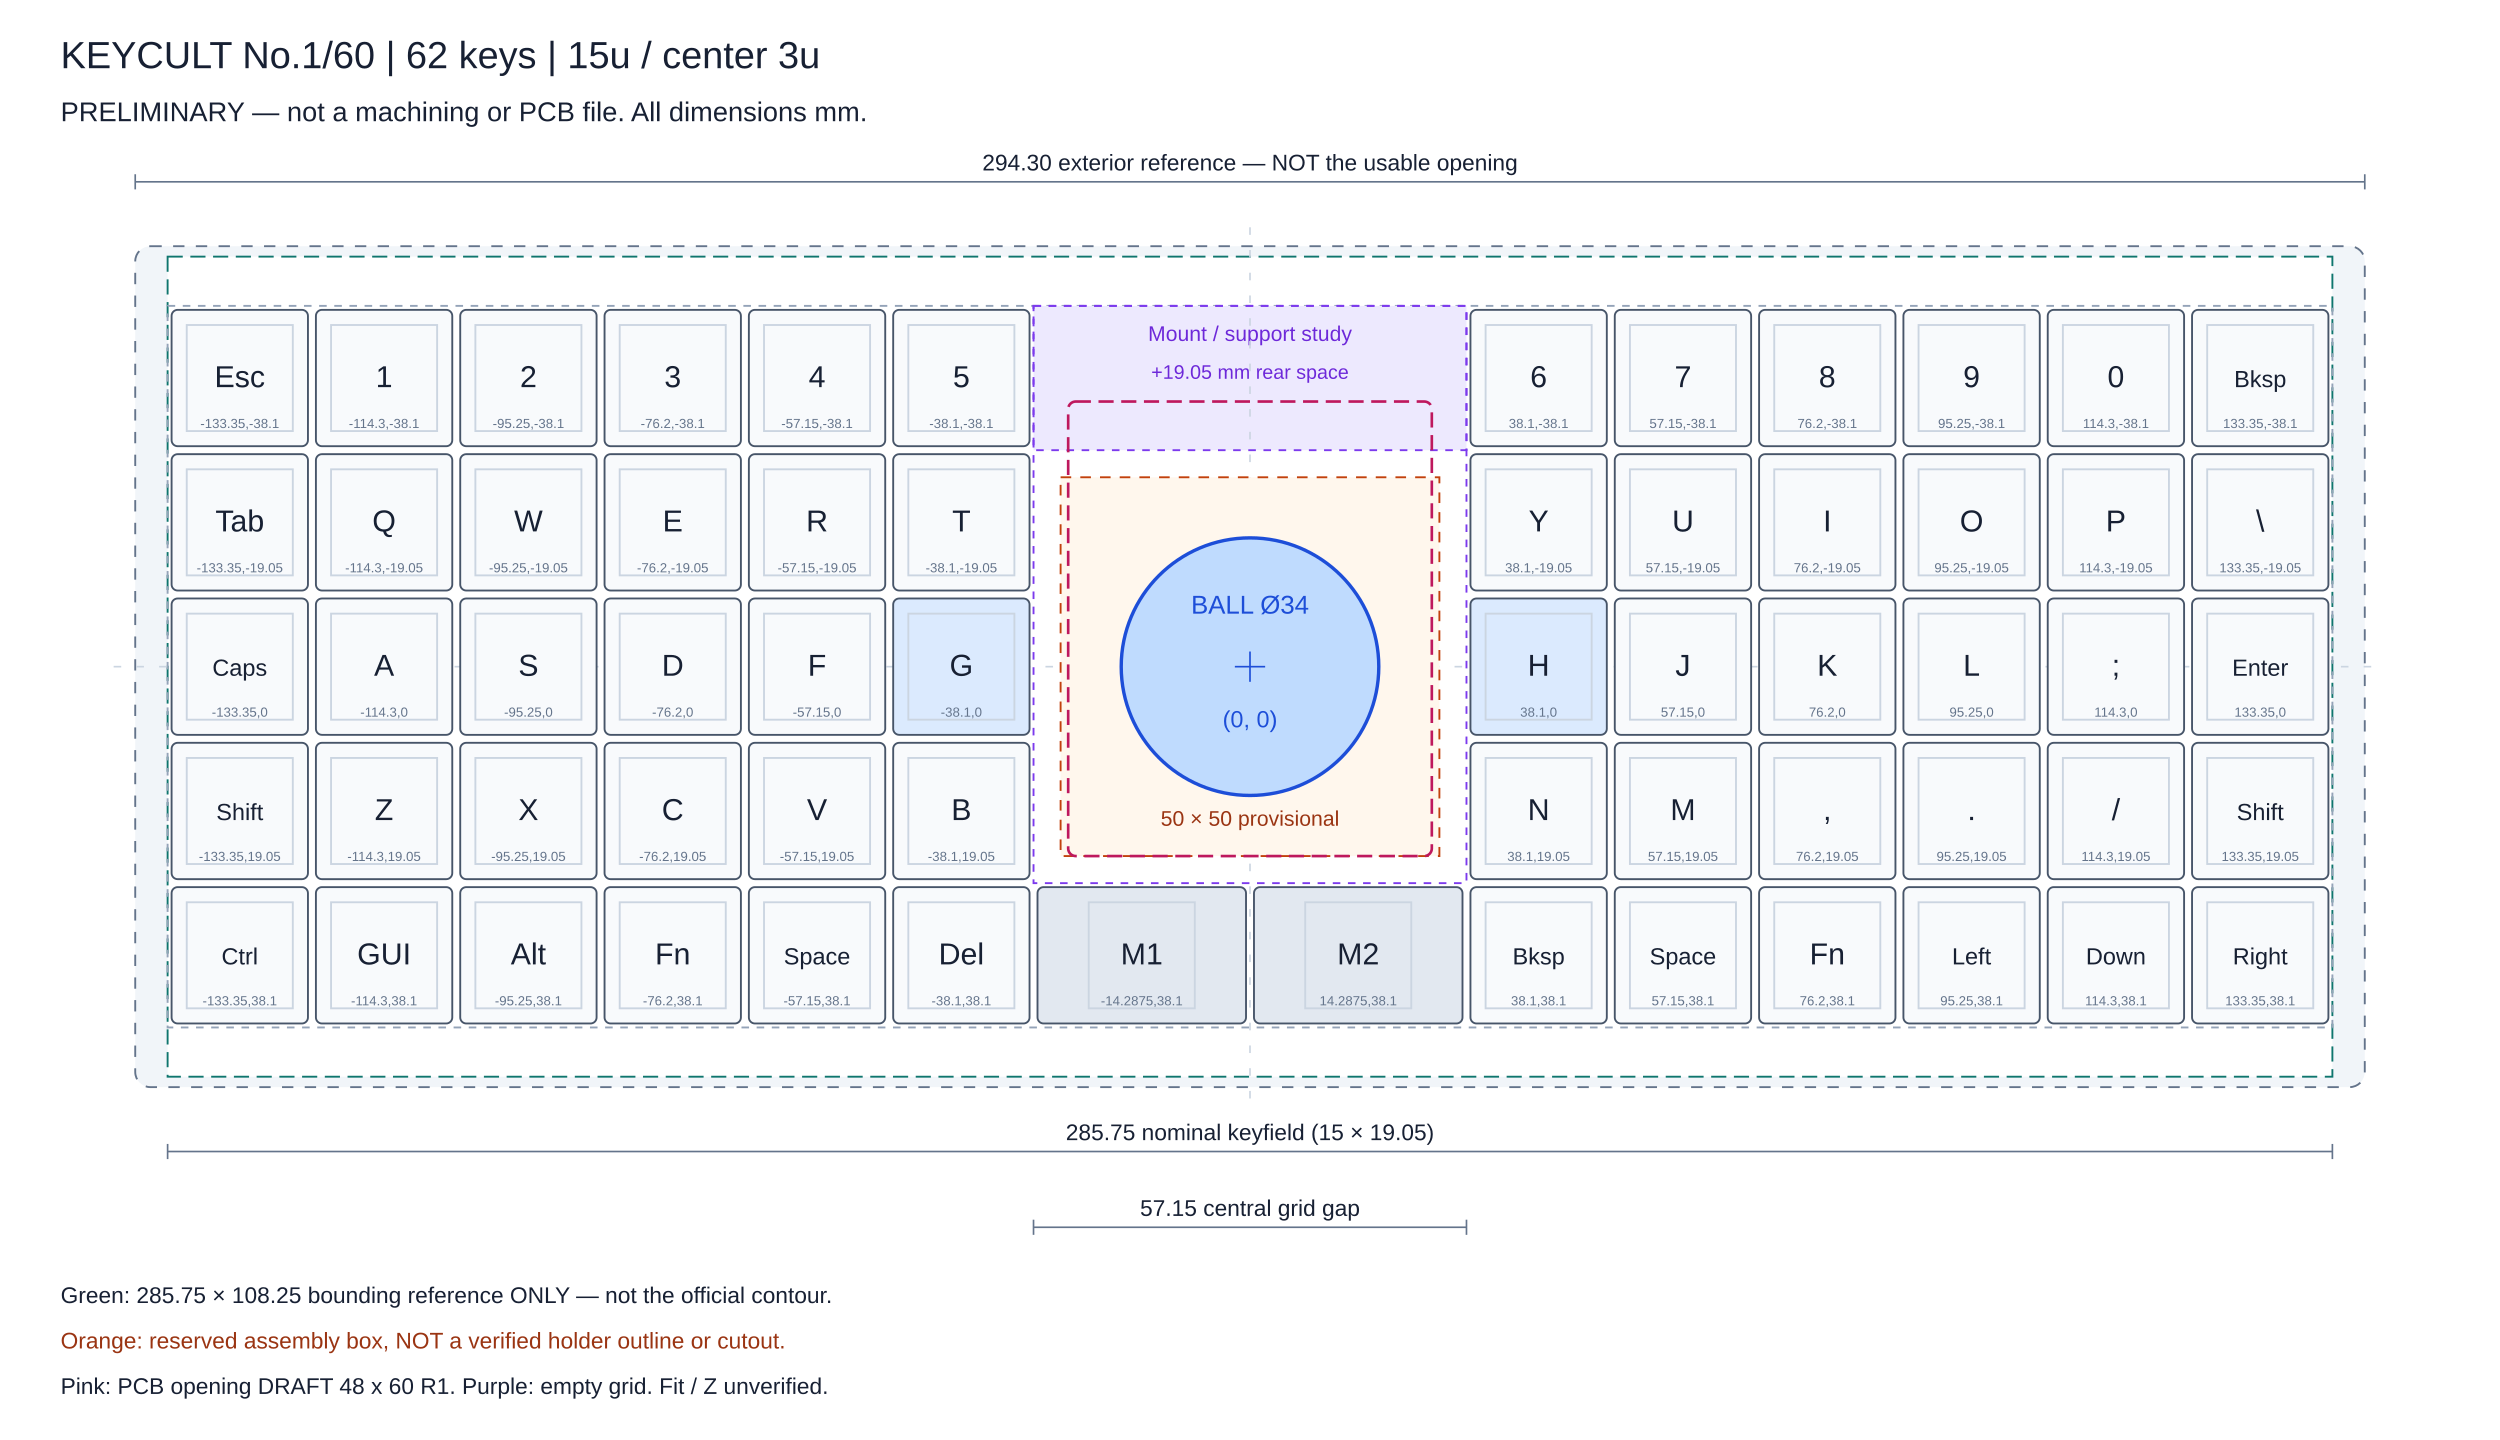
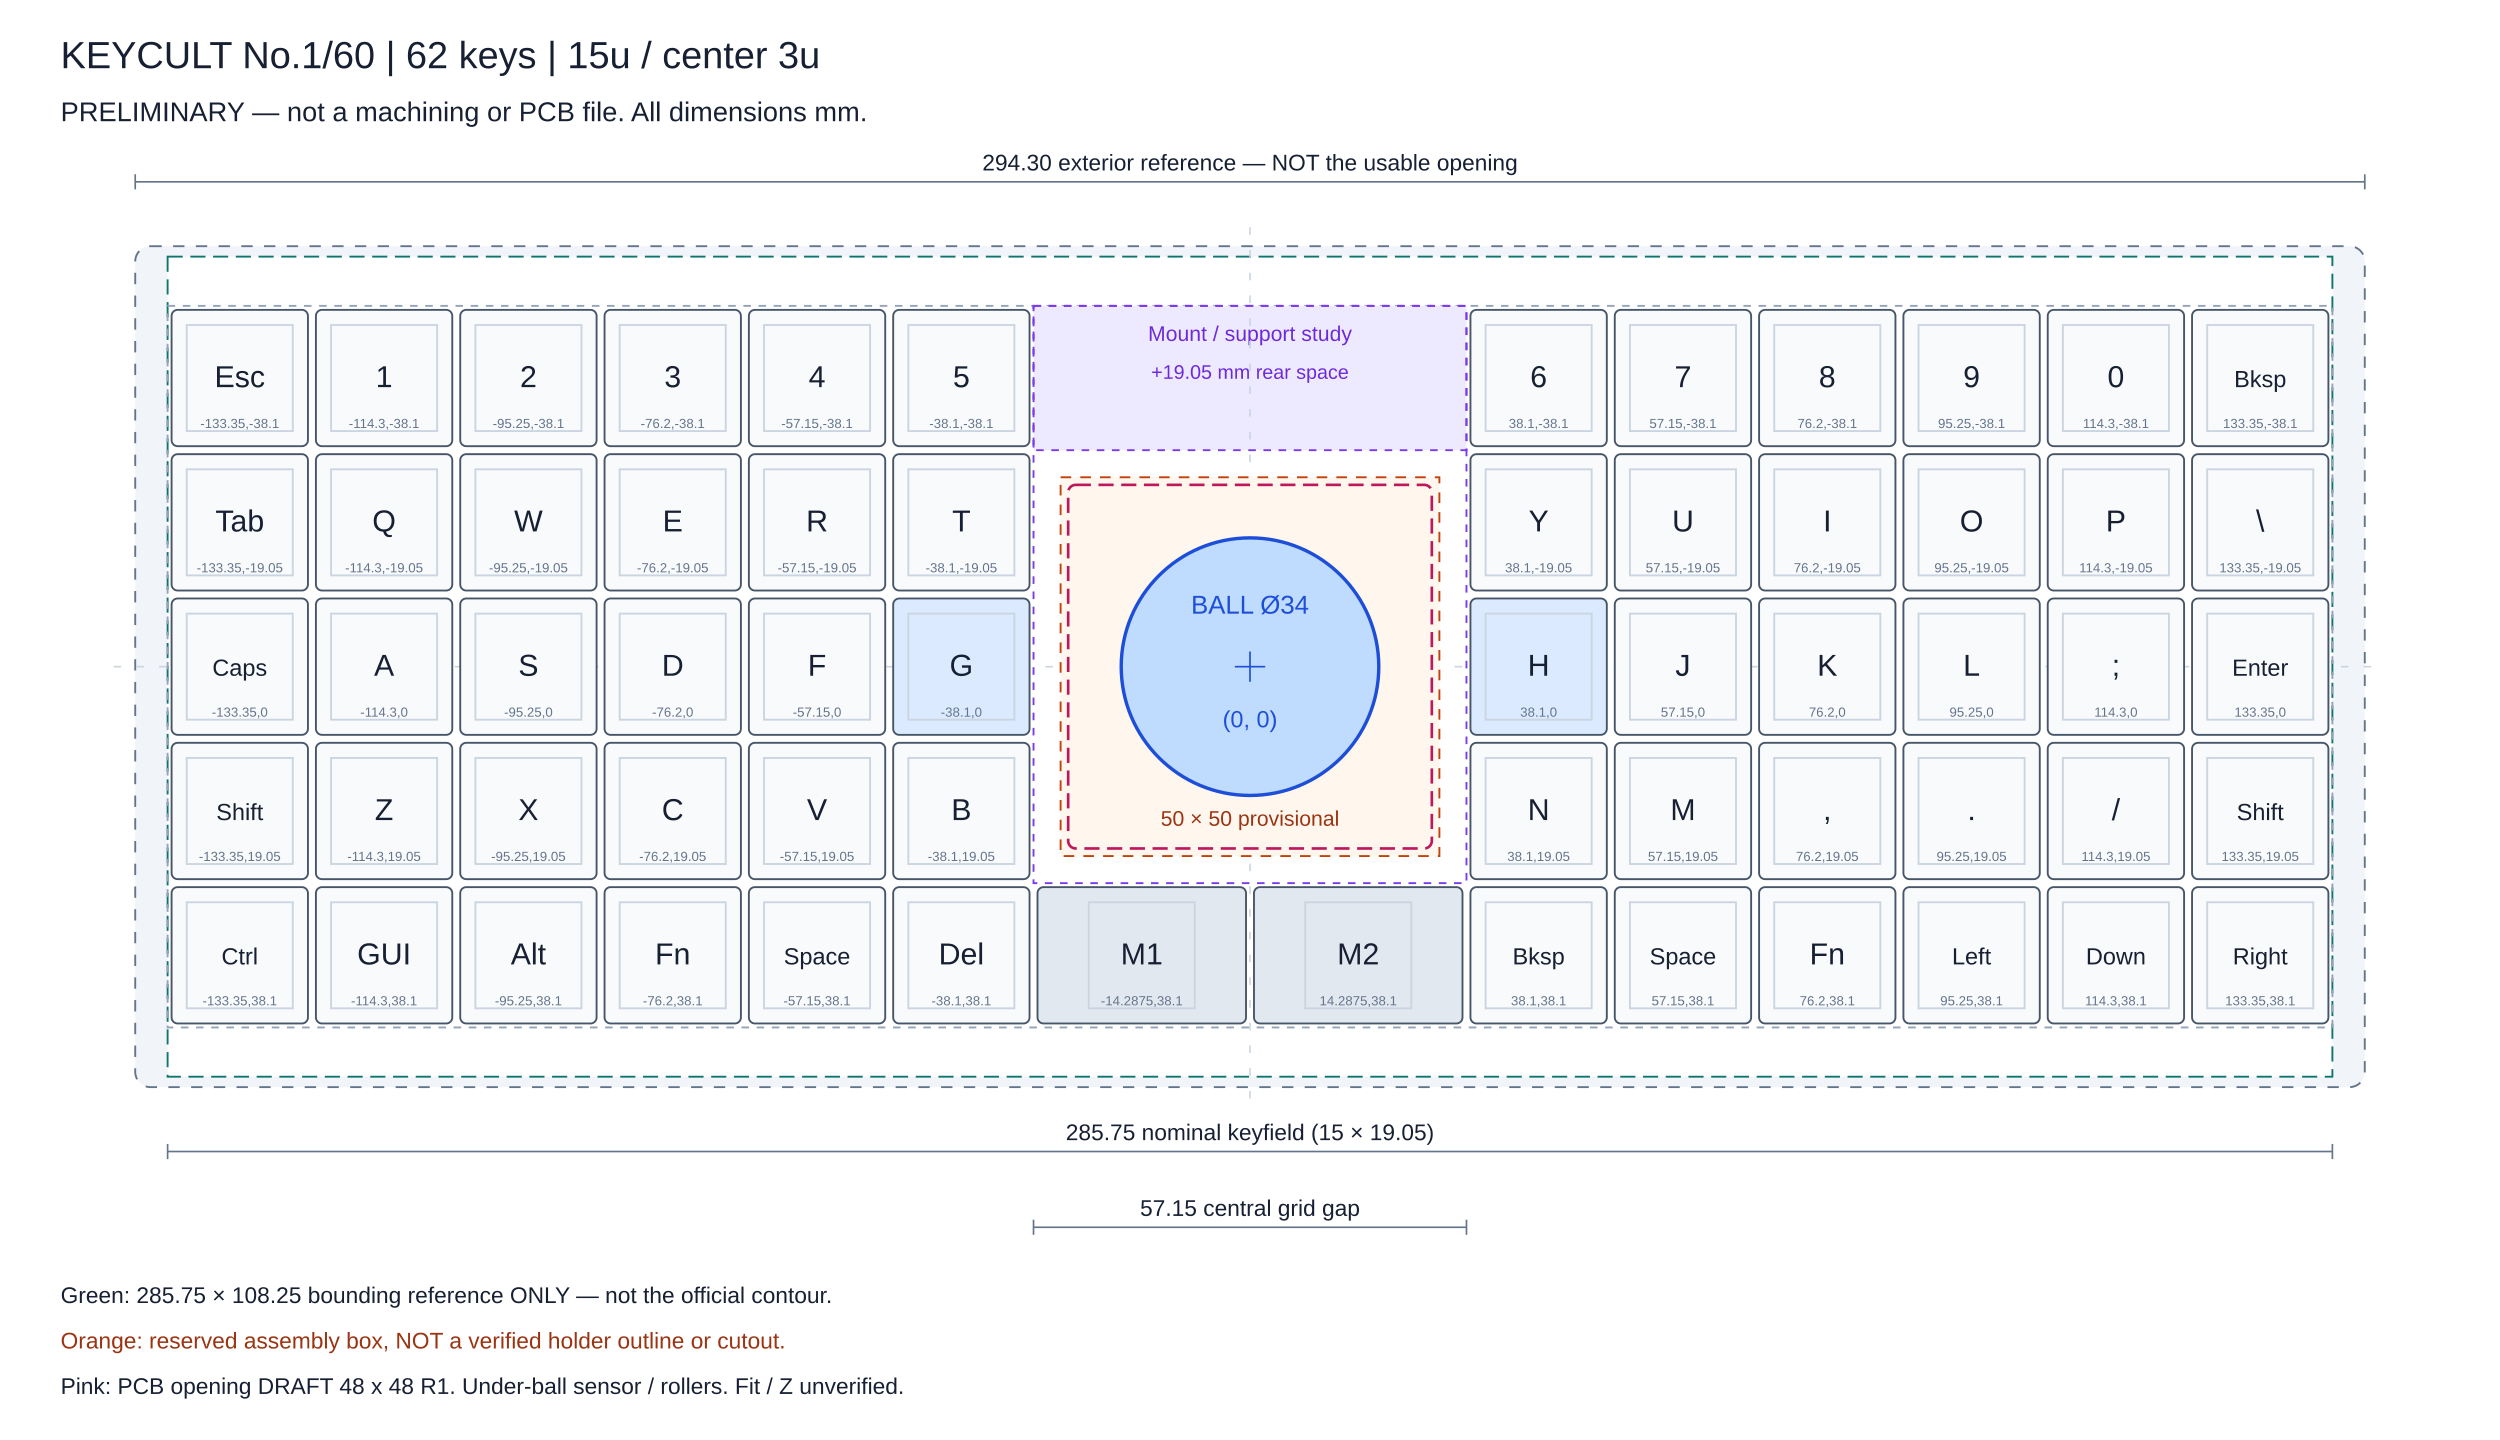
<svg xmlns="http://www.w3.org/2000/svg" width="330mm" height="190mm" viewBox="-165 -88 330 190" role="img">
  <g font-family="Arial, sans-serif">
    <rect x="-165" y="-88" width="330" height="190" rx="0" fill="#ffffff" stroke="#ffffff" stroke-width=".25" />
    <text x="-157" y="-79" font-size="5" text-anchor="start" fill="#172033">KEYCULT No.1/60 | 62 keys | 15u / center 3u</text>
    <text x="-157" y="-72" font-size="3.6" text-anchor="start" fill="#172033">PRELIMINARY — not a machining or PCB file. All dimensions mm.</text>
    <rect x="-147.15" y="-55.5" width="294.3" height="111" rx="2" fill="#f1f5f9" stroke="#64748b" stroke-width=".25" stroke-dasharray="1.5 1.5" />
    <rect id="plate-envelope" x="-142.875" y="-54.125" width="285.75" height="108.25" rx="0" fill="#ffffff" stroke="#0f766e" stroke-width=".25" stroke-dasharray="2 1" />
    <rect x="-142.875" y="-47.625" width="285.75" height="95.25" rx="0" fill="none" stroke="#94a3b8" stroke-width=".25" stroke-dasharray="1 1" />
    <rect id="rear-extension" x="-28.575" y="-47.625" width="57.15" height="19.05" rx="0" fill="#ede9fe" stroke="#7c3aed" stroke-width=".25" stroke-dasharray="1 1" />
    <rect id="rear-clearance-grid" x="-28.575" y="-47.625" width="57.15" height="76.2" rx="0" fill="none" stroke="#7c3aed" stroke-width=".25" stroke-dasharray="1 1" />
    <text x="0" y="-43" font-size="2.8" text-anchor="middle" fill="#6d28d9">Mount / support study</text>
    <text x="0" y="-38" font-size="2.6" text-anchor="middle" fill="#6d28d9">+19.05 mm rear space</text>
    <path d="M-150,0 L150,0" fill="none" stroke="#cbd5e1" stroke-width=".22" stroke-dasharray="1 2" />
    <path d="M0,-58 L0,58" fill="none" stroke="#cbd5e1" stroke-width=".22" stroke-dasharray="1 2" />
    <rect x="-25" y="-25" width="50" height="50" rx="0" fill="#fff7ed" stroke="#c2410c" stroke-width=".25" stroke-dasharray="1.4 1.2" />
    <circle cx="0" cy="0" r="17" fill="#bfdbfe" stroke="#1d4ed8" stroke-width=".45" />
    <path d="M-2,0 L2,0" fill="none" stroke="#1d4ed8" stroke-width=".22" />
    <path d="M0,-2 L0,2" fill="none" stroke="#1d4ed8" stroke-width=".22" />
-     <rect id="pcb-opening" x="-24" y="-35" width="48" height="60" rx="1.0" fill="none" stroke="#be185d" stroke-width=".35" stroke-dasharray="2 1" />
+     <rect id="pcb-opening" x="-24" y="-24" width="48" height="48" rx="1.0" fill="none" stroke="#be185d" stroke-width=".35" stroke-dasharray="2 1" />
    <text x="0" y="-7" font-size="3.4" text-anchor="middle" fill="#1d4ed8">BALL Ø34</text>
    <text x="0" y="8" font-size="3.1" text-anchor="middle" fill="#1d4ed8">(0, 0)</text>
    <text x="0" y="21" font-size="2.8" text-anchor="middle" fill="#9a3412">50 × 50 provisional</text>
    <rect x="-142.35" y="-47.1" width="18" height="18" rx="0.8" fill="#f8fafc" stroke="#475569" stroke-width=".25" />
    <rect x="-140.35" y="-45.1" width="14" height="14" rx="0" fill="none" stroke="#cbd5e1" stroke-width=".25" />
    <text x="-133.35" y="-36.9" font-size="4" text-anchor="middle" fill="#172033">Esc</text>
    <text x="-133.35" y="-31.5" font-size="1.75" text-anchor="middle" fill="#64748b">-133.35,-38.1</text>
    <rect x="-123.3" y="-47.1" width="18" height="18" rx="0.8" fill="#f8fafc" stroke="#475569" stroke-width=".25" />
    <rect x="-121.3" y="-45.1" width="14" height="14" rx="0" fill="none" stroke="#cbd5e1" stroke-width=".25" />
    <text x="-114.3" y="-36.9" font-size="4" text-anchor="middle" fill="#172033">1</text>
    <text x="-114.3" y="-31.5" font-size="1.75" text-anchor="middle" fill="#64748b">-114.3,-38.1</text>
    <rect x="-104.25" y="-47.1" width="18" height="18" rx="0.8" fill="#f8fafc" stroke="#475569" stroke-width=".25" />
    <rect x="-102.25" y="-45.1" width="14" height="14" rx="0" fill="none" stroke="#cbd5e1" stroke-width=".25" />
    <text x="-95.25" y="-36.9" font-size="4" text-anchor="middle" fill="#172033">2</text>
    <text x="-95.25" y="-31.5" font-size="1.75" text-anchor="middle" fill="#64748b">-95.25,-38.1</text>
    <rect x="-85.2" y="-47.1" width="18" height="18" rx="0.8" fill="#f8fafc" stroke="#475569" stroke-width=".25" />
    <rect x="-83.2" y="-45.1" width="14" height="14" rx="0" fill="none" stroke="#cbd5e1" stroke-width=".25" />
    <text x="-76.2" y="-36.9" font-size="4" text-anchor="middle" fill="#172033">3</text>
    <text x="-76.2" y="-31.5" font-size="1.75" text-anchor="middle" fill="#64748b">-76.2,-38.1</text>
    <rect x="-66.15" y="-47.1" width="18" height="18" rx="0.8" fill="#f8fafc" stroke="#475569" stroke-width=".25" />
    <rect x="-64.15" y="-45.1" width="14" height="14" rx="0" fill="none" stroke="#cbd5e1" stroke-width=".25" />
    <text x="-57.15" y="-36.9" font-size="4" text-anchor="middle" fill="#172033">4</text>
    <text x="-57.15" y="-31.5" font-size="1.75" text-anchor="middle" fill="#64748b">-57.15,-38.1</text>
    <rect x="-47.1" y="-47.1" width="18" height="18" rx="0.8" fill="#f8fafc" stroke="#475569" stroke-width=".25" />
    <rect x="-45.1" y="-45.1" width="14" height="14" rx="0" fill="none" stroke="#cbd5e1" stroke-width=".25" />
    <text x="-38.1" y="-36.9" font-size="4" text-anchor="middle" fill="#172033">5</text>
    <text x="-38.1" y="-31.5" font-size="1.75" text-anchor="middle" fill="#64748b">-38.1,-38.1</text>
    <rect x="29.1" y="-47.1" width="18" height="18" rx="0.8" fill="#f8fafc" stroke="#475569" stroke-width=".25" />
    <rect x="31.1" y="-45.1" width="14" height="14" rx="0" fill="none" stroke="#cbd5e1" stroke-width=".25" />
    <text x="38.1" y="-36.9" font-size="4" text-anchor="middle" fill="#172033">6</text>
    <text x="38.1" y="-31.5" font-size="1.75" text-anchor="middle" fill="#64748b">38.1,-38.1</text>
    <rect x="48.15" y="-47.1" width="18" height="18" rx="0.8" fill="#f8fafc" stroke="#475569" stroke-width=".25" />
    <rect x="50.15" y="-45.1" width="14" height="14" rx="0" fill="none" stroke="#cbd5e1" stroke-width=".25" />
    <text x="57.15" y="-36.9" font-size="4" text-anchor="middle" fill="#172033">7</text>
    <text x="57.15" y="-31.5" font-size="1.75" text-anchor="middle" fill="#64748b">57.15,-38.1</text>
    <rect x="67.2" y="-47.1" width="18" height="18" rx="0.8" fill="#f8fafc" stroke="#475569" stroke-width=".25" />
    <rect x="69.2" y="-45.1" width="14" height="14" rx="0" fill="none" stroke="#cbd5e1" stroke-width=".25" />
    <text x="76.2" y="-36.9" font-size="4" text-anchor="middle" fill="#172033">8</text>
    <text x="76.2" y="-31.5" font-size="1.75" text-anchor="middle" fill="#64748b">76.2,-38.1</text>
    <rect x="86.25" y="-47.1" width="18" height="18" rx="0.8" fill="#f8fafc" stroke="#475569" stroke-width=".25" />
    <rect x="88.25" y="-45.1" width="14" height="14" rx="0" fill="none" stroke="#cbd5e1" stroke-width=".25" />
    <text x="95.25" y="-36.9" font-size="4" text-anchor="middle" fill="#172033">9</text>
    <text x="95.25" y="-31.5" font-size="1.75" text-anchor="middle" fill="#64748b">95.25,-38.1</text>
    <rect x="105.3" y="-47.1" width="18" height="18" rx="0.8" fill="#f8fafc" stroke="#475569" stroke-width=".25" />
    <rect x="107.3" y="-45.1" width="14" height="14" rx="0" fill="none" stroke="#cbd5e1" stroke-width=".25" />
    <text x="114.3" y="-36.9" font-size="4" text-anchor="middle" fill="#172033">0</text>
    <text x="114.3" y="-31.5" font-size="1.75" text-anchor="middle" fill="#64748b">114.3,-38.1</text>
    <rect x="124.35" y="-47.1" width="18" height="18" rx="0.8" fill="#f8fafc" stroke="#475569" stroke-width=".25" />
    <rect x="126.35" y="-45.1" width="14" height="14" rx="0" fill="none" stroke="#cbd5e1" stroke-width=".25" />
    <text x="133.35" y="-36.9" font-size="3.1" text-anchor="middle" fill="#172033">Bksp</text>
    <text x="133.35" y="-31.5" font-size="1.75" text-anchor="middle" fill="#64748b">133.35,-38.1</text>
    <rect x="-142.35" y="-28.05" width="18" height="18" rx="0.8" fill="#f8fafc" stroke="#475569" stroke-width=".25" />
    <rect x="-140.35" y="-26.05" width="14" height="14" rx="0" fill="none" stroke="#cbd5e1" stroke-width=".25" />
    <text x="-133.35" y="-17.85" font-size="4" text-anchor="middle" fill="#172033">Tab</text>
    <text x="-133.35" y="-12.45" font-size="1.75" text-anchor="middle" fill="#64748b">-133.35,-19.05</text>
    <rect x="-123.3" y="-28.05" width="18" height="18" rx="0.8" fill="#f8fafc" stroke="#475569" stroke-width=".25" />
    <rect x="-121.3" y="-26.05" width="14" height="14" rx="0" fill="none" stroke="#cbd5e1" stroke-width=".25" />
    <text x="-114.3" y="-17.85" font-size="4" text-anchor="middle" fill="#172033">Q</text>
    <text x="-114.3" y="-12.45" font-size="1.75" text-anchor="middle" fill="#64748b">-114.3,-19.05</text>
    <rect x="-104.25" y="-28.05" width="18" height="18" rx="0.8" fill="#f8fafc" stroke="#475569" stroke-width=".25" />
    <rect x="-102.25" y="-26.05" width="14" height="14" rx="0" fill="none" stroke="#cbd5e1" stroke-width=".25" />
    <text x="-95.25" y="-17.85" font-size="4" text-anchor="middle" fill="#172033">W</text>
    <text x="-95.25" y="-12.45" font-size="1.75" text-anchor="middle" fill="#64748b">-95.25,-19.05</text>
    <rect x="-85.2" y="-28.05" width="18" height="18" rx="0.8" fill="#f8fafc" stroke="#475569" stroke-width=".25" />
    <rect x="-83.2" y="-26.05" width="14" height="14" rx="0" fill="none" stroke="#cbd5e1" stroke-width=".25" />
    <text x="-76.2" y="-17.85" font-size="4" text-anchor="middle" fill="#172033">E</text>
    <text x="-76.2" y="-12.45" font-size="1.75" text-anchor="middle" fill="#64748b">-76.2,-19.05</text>
    <rect x="-66.15" y="-28.05" width="18" height="18" rx="0.8" fill="#f8fafc" stroke="#475569" stroke-width=".25" />
    <rect x="-64.15" y="-26.05" width="14" height="14" rx="0" fill="none" stroke="#cbd5e1" stroke-width=".25" />
    <text x="-57.15" y="-17.85" font-size="4" text-anchor="middle" fill="#172033">R</text>
    <text x="-57.15" y="-12.45" font-size="1.75" text-anchor="middle" fill="#64748b">-57.15,-19.05</text>
    <rect x="-47.1" y="-28.05" width="18" height="18" rx="0.8" fill="#f8fafc" stroke="#475569" stroke-width=".25" />
    <rect x="-45.1" y="-26.05" width="14" height="14" rx="0" fill="none" stroke="#cbd5e1" stroke-width=".25" />
    <text x="-38.1" y="-17.85" font-size="4" text-anchor="middle" fill="#172033">T</text>
    <text x="-38.1" y="-12.45" font-size="1.75" text-anchor="middle" fill="#64748b">-38.1,-19.05</text>
    <rect x="29.1" y="-28.05" width="18" height="18" rx="0.8" fill="#f8fafc" stroke="#475569" stroke-width=".25" />
    <rect x="31.1" y="-26.05" width="14" height="14" rx="0" fill="none" stroke="#cbd5e1" stroke-width=".25" />
    <text x="38.1" y="-17.85" font-size="4" text-anchor="middle" fill="#172033">Y</text>
    <text x="38.1" y="-12.45" font-size="1.75" text-anchor="middle" fill="#64748b">38.1,-19.05</text>
    <rect x="48.15" y="-28.05" width="18" height="18" rx="0.8" fill="#f8fafc" stroke="#475569" stroke-width=".25" />
    <rect x="50.15" y="-26.05" width="14" height="14" rx="0" fill="none" stroke="#cbd5e1" stroke-width=".25" />
    <text x="57.15" y="-17.85" font-size="4" text-anchor="middle" fill="#172033">U</text>
    <text x="57.15" y="-12.45" font-size="1.75" text-anchor="middle" fill="#64748b">57.15,-19.05</text>
    <rect x="67.2" y="-28.05" width="18" height="18" rx="0.8" fill="#f8fafc" stroke="#475569" stroke-width=".25" />
    <rect x="69.2" y="-26.05" width="14" height="14" rx="0" fill="none" stroke="#cbd5e1" stroke-width=".25" />
    <text x="76.2" y="-17.85" font-size="4" text-anchor="middle" fill="#172033">I</text>
    <text x="76.2" y="-12.45" font-size="1.75" text-anchor="middle" fill="#64748b">76.2,-19.05</text>
    <rect x="86.25" y="-28.05" width="18" height="18" rx="0.8" fill="#f8fafc" stroke="#475569" stroke-width=".25" />
    <rect x="88.25" y="-26.05" width="14" height="14" rx="0" fill="none" stroke="#cbd5e1" stroke-width=".25" />
    <text x="95.25" y="-17.85" font-size="4" text-anchor="middle" fill="#172033">O</text>
    <text x="95.25" y="-12.45" font-size="1.75" text-anchor="middle" fill="#64748b">95.25,-19.05</text>
    <rect x="105.3" y="-28.05" width="18" height="18" rx="0.8" fill="#f8fafc" stroke="#475569" stroke-width=".25" />
    <rect x="107.3" y="-26.05" width="14" height="14" rx="0" fill="none" stroke="#cbd5e1" stroke-width=".25" />
    <text x="114.3" y="-17.85" font-size="4" text-anchor="middle" fill="#172033">P</text>
    <text x="114.3" y="-12.45" font-size="1.75" text-anchor="middle" fill="#64748b">114.3,-19.05</text>
    <rect x="124.35" y="-28.05" width="18" height="18" rx="0.8" fill="#f8fafc" stroke="#475569" stroke-width=".25" />
    <rect x="126.35" y="-26.05" width="14" height="14" rx="0" fill="none" stroke="#cbd5e1" stroke-width=".25" />
    <text x="133.35" y="-17.85" font-size="4" text-anchor="middle" fill="#172033">\</text>
    <text x="133.35" y="-12.45" font-size="1.75" text-anchor="middle" fill="#64748b">133.35,-19.05</text>
    <rect x="-142.35" y="-9.0" width="18" height="18" rx="0.8" fill="#f8fafc" stroke="#475569" stroke-width=".25" />
    <rect x="-140.35" y="-7.0" width="14" height="14" rx="0" fill="none" stroke="#cbd5e1" stroke-width=".25" />
    <text x="-133.35" y="1.2" font-size="3.1" text-anchor="middle" fill="#172033">Caps</text>
    <text x="-133.35" y="6.6" font-size="1.75" text-anchor="middle" fill="#64748b">-133.35,0</text>
    <rect x="-123.3" y="-9.0" width="18" height="18" rx="0.8" fill="#f8fafc" stroke="#475569" stroke-width=".25" />
    <rect x="-121.3" y="-7.0" width="14" height="14" rx="0" fill="none" stroke="#cbd5e1" stroke-width=".25" />
    <text x="-114.3" y="1.2" font-size="4" text-anchor="middle" fill="#172033">A</text>
    <text x="-114.3" y="6.6" font-size="1.75" text-anchor="middle" fill="#64748b">-114.3,0</text>
    <rect x="-104.25" y="-9.0" width="18" height="18" rx="0.8" fill="#f8fafc" stroke="#475569" stroke-width=".25" />
    <rect x="-102.25" y="-7.0" width="14" height="14" rx="0" fill="none" stroke="#cbd5e1" stroke-width=".25" />
    <text x="-95.25" y="1.2" font-size="4" text-anchor="middle" fill="#172033">S</text>
    <text x="-95.25" y="6.6" font-size="1.75" text-anchor="middle" fill="#64748b">-95.25,0</text>
    <rect x="-85.2" y="-9.0" width="18" height="18" rx="0.8" fill="#f8fafc" stroke="#475569" stroke-width=".25" />
    <rect x="-83.2" y="-7.0" width="14" height="14" rx="0" fill="none" stroke="#cbd5e1" stroke-width=".25" />
    <text x="-76.2" y="1.2" font-size="4" text-anchor="middle" fill="#172033">D</text>
    <text x="-76.2" y="6.6" font-size="1.75" text-anchor="middle" fill="#64748b">-76.2,0</text>
    <rect x="-66.15" y="-9.0" width="18" height="18" rx="0.8" fill="#f8fafc" stroke="#475569" stroke-width=".25" />
    <rect x="-64.15" y="-7.0" width="14" height="14" rx="0" fill="none" stroke="#cbd5e1" stroke-width=".25" />
    <text x="-57.15" y="1.2" font-size="4" text-anchor="middle" fill="#172033">F</text>
    <text x="-57.15" y="6.6" font-size="1.75" text-anchor="middle" fill="#64748b">-57.15,0</text>
    <rect x="-47.1" y="-9.0" width="18" height="18" rx="0.8" fill="#dbeafe" stroke="#475569" stroke-width=".25" />
    <rect x="-45.1" y="-7.0" width="14" height="14" rx="0" fill="none" stroke="#cbd5e1" stroke-width=".25" />
    <text x="-38.1" y="1.2" font-size="4" text-anchor="middle" fill="#172033">G</text>
    <text x="-38.1" y="6.6" font-size="1.75" text-anchor="middle" fill="#64748b">-38.1,0</text>
    <rect x="29.1" y="-9.0" width="18" height="18" rx="0.8" fill="#dbeafe" stroke="#475569" stroke-width=".25" />
    <rect x="31.1" y="-7.0" width="14" height="14" rx="0" fill="none" stroke="#cbd5e1" stroke-width=".25" />
    <text x="38.1" y="1.2" font-size="4" text-anchor="middle" fill="#172033">H</text>
    <text x="38.1" y="6.6" font-size="1.75" text-anchor="middle" fill="#64748b">38.1,0</text>
    <rect x="48.15" y="-9.0" width="18" height="18" rx="0.8" fill="#f8fafc" stroke="#475569" stroke-width=".25" />
    <rect x="50.15" y="-7.0" width="14" height="14" rx="0" fill="none" stroke="#cbd5e1" stroke-width=".25" />
    <text x="57.15" y="1.2" font-size="4" text-anchor="middle" fill="#172033">J</text>
    <text x="57.15" y="6.6" font-size="1.75" text-anchor="middle" fill="#64748b">57.15,0</text>
    <rect x="67.2" y="-9.0" width="18" height="18" rx="0.8" fill="#f8fafc" stroke="#475569" stroke-width=".25" />
    <rect x="69.2" y="-7.0" width="14" height="14" rx="0" fill="none" stroke="#cbd5e1" stroke-width=".25" />
    <text x="76.2" y="1.2" font-size="4" text-anchor="middle" fill="#172033">K</text>
    <text x="76.2" y="6.6" font-size="1.75" text-anchor="middle" fill="#64748b">76.2,0</text>
    <rect x="86.25" y="-9.0" width="18" height="18" rx="0.8" fill="#f8fafc" stroke="#475569" stroke-width=".25" />
    <rect x="88.25" y="-7.0" width="14" height="14" rx="0" fill="none" stroke="#cbd5e1" stroke-width=".25" />
    <text x="95.25" y="1.2" font-size="4" text-anchor="middle" fill="#172033">L</text>
    <text x="95.25" y="6.6" font-size="1.75" text-anchor="middle" fill="#64748b">95.25,0</text>
    <rect x="105.3" y="-9.0" width="18" height="18" rx="0.8" fill="#f8fafc" stroke="#475569" stroke-width=".25" />
    <rect x="107.3" y="-7.0" width="14" height="14" rx="0" fill="none" stroke="#cbd5e1" stroke-width=".25" />
    <text x="114.3" y="1.2" font-size="4" text-anchor="middle" fill="#172033">;</text>
    <text x="114.3" y="6.6" font-size="1.75" text-anchor="middle" fill="#64748b">114.3,0</text>
    <rect x="124.35" y="-9.0" width="18" height="18" rx="0.8" fill="#f8fafc" stroke="#475569" stroke-width=".25" />
    <rect x="126.35" y="-7.0" width="14" height="14" rx="0" fill="none" stroke="#cbd5e1" stroke-width=".25" />
    <text x="133.35" y="1.2" font-size="3.1" text-anchor="middle" fill="#172033">Enter</text>
    <text x="133.35" y="6.6" font-size="1.75" text-anchor="middle" fill="#64748b">133.35,0</text>
    <rect x="-142.35" y="10.05" width="18" height="18" rx="0.8" fill="#f8fafc" stroke="#475569" stroke-width=".25" />
    <rect x="-140.35" y="12.05" width="14" height="14" rx="0" fill="none" stroke="#cbd5e1" stroke-width=".25" />
    <text x="-133.35" y="20.25" font-size="3.1" text-anchor="middle" fill="#172033">Shift</text>
    <text x="-133.35" y="25.65" font-size="1.75" text-anchor="middle" fill="#64748b">-133.35,19.05</text>
    <rect x="-123.3" y="10.05" width="18" height="18" rx="0.8" fill="#f8fafc" stroke="#475569" stroke-width=".25" />
    <rect x="-121.3" y="12.05" width="14" height="14" rx="0" fill="none" stroke="#cbd5e1" stroke-width=".25" />
    <text x="-114.3" y="20.25" font-size="4" text-anchor="middle" fill="#172033">Z</text>
    <text x="-114.3" y="25.65" font-size="1.75" text-anchor="middle" fill="#64748b">-114.3,19.05</text>
    <rect x="-104.25" y="10.05" width="18" height="18" rx="0.8" fill="#f8fafc" stroke="#475569" stroke-width=".25" />
    <rect x="-102.25" y="12.05" width="14" height="14" rx="0" fill="none" stroke="#cbd5e1" stroke-width=".25" />
    <text x="-95.25" y="20.25" font-size="4" text-anchor="middle" fill="#172033">X</text>
    <text x="-95.25" y="25.65" font-size="1.75" text-anchor="middle" fill="#64748b">-95.25,19.05</text>
    <rect x="-85.2" y="10.05" width="18" height="18" rx="0.8" fill="#f8fafc" stroke="#475569" stroke-width=".25" />
    <rect x="-83.2" y="12.05" width="14" height="14" rx="0" fill="none" stroke="#cbd5e1" stroke-width=".25" />
    <text x="-76.2" y="20.25" font-size="4" text-anchor="middle" fill="#172033">C</text>
    <text x="-76.2" y="25.65" font-size="1.75" text-anchor="middle" fill="#64748b">-76.2,19.05</text>
    <rect x="-66.15" y="10.05" width="18" height="18" rx="0.8" fill="#f8fafc" stroke="#475569" stroke-width=".25" />
    <rect x="-64.15" y="12.05" width="14" height="14" rx="0" fill="none" stroke="#cbd5e1" stroke-width=".25" />
    <text x="-57.15" y="20.25" font-size="4" text-anchor="middle" fill="#172033">V</text>
    <text x="-57.15" y="25.65" font-size="1.75" text-anchor="middle" fill="#64748b">-57.15,19.05</text>
    <rect x="-47.1" y="10.05" width="18" height="18" rx="0.8" fill="#f8fafc" stroke="#475569" stroke-width=".25" />
    <rect x="-45.1" y="12.05" width="14" height="14" rx="0" fill="none" stroke="#cbd5e1" stroke-width=".25" />
    <text x="-38.1" y="20.25" font-size="4" text-anchor="middle" fill="#172033">B</text>
    <text x="-38.1" y="25.65" font-size="1.75" text-anchor="middle" fill="#64748b">-38.1,19.05</text>
    <rect x="29.1" y="10.05" width="18" height="18" rx="0.8" fill="#f8fafc" stroke="#475569" stroke-width=".25" />
    <rect x="31.1" y="12.05" width="14" height="14" rx="0" fill="none" stroke="#cbd5e1" stroke-width=".25" />
    <text x="38.1" y="20.25" font-size="4" text-anchor="middle" fill="#172033">N</text>
    <text x="38.1" y="25.65" font-size="1.75" text-anchor="middle" fill="#64748b">38.1,19.05</text>
    <rect x="48.15" y="10.05" width="18" height="18" rx="0.8" fill="#f8fafc" stroke="#475569" stroke-width=".25" />
    <rect x="50.15" y="12.05" width="14" height="14" rx="0" fill="none" stroke="#cbd5e1" stroke-width=".25" />
    <text x="57.15" y="20.25" font-size="4" text-anchor="middle" fill="#172033">M</text>
    <text x="57.15" y="25.65" font-size="1.75" text-anchor="middle" fill="#64748b">57.15,19.05</text>
    <rect x="67.2" y="10.05" width="18" height="18" rx="0.8" fill="#f8fafc" stroke="#475569" stroke-width=".25" />
    <rect x="69.2" y="12.05" width="14" height="14" rx="0" fill="none" stroke="#cbd5e1" stroke-width=".25" />
    <text x="76.2" y="20.25" font-size="4" text-anchor="middle" fill="#172033">,</text>
    <text x="76.2" y="25.65" font-size="1.75" text-anchor="middle" fill="#64748b">76.2,19.05</text>
    <rect x="86.25" y="10.05" width="18" height="18" rx="0.8" fill="#f8fafc" stroke="#475569" stroke-width=".25" />
    <rect x="88.25" y="12.05" width="14" height="14" rx="0" fill="none" stroke="#cbd5e1" stroke-width=".25" />
    <text x="95.25" y="20.25" font-size="4" text-anchor="middle" fill="#172033">.</text>
    <text x="95.25" y="25.65" font-size="1.75" text-anchor="middle" fill="#64748b">95.25,19.05</text>
    <rect x="105.3" y="10.05" width="18" height="18" rx="0.8" fill="#f8fafc" stroke="#475569" stroke-width=".25" />
    <rect x="107.3" y="12.05" width="14" height="14" rx="0" fill="none" stroke="#cbd5e1" stroke-width=".25" />
    <text x="114.3" y="20.25" font-size="4" text-anchor="middle" fill="#172033">/</text>
    <text x="114.3" y="25.65" font-size="1.75" text-anchor="middle" fill="#64748b">114.3,19.05</text>
    <rect x="124.35" y="10.05" width="18" height="18" rx="0.8" fill="#f8fafc" stroke="#475569" stroke-width=".25" />
    <rect x="126.35" y="12.05" width="14" height="14" rx="0" fill="none" stroke="#cbd5e1" stroke-width=".25" />
    <text x="133.35" y="20.25" font-size="3.1" text-anchor="middle" fill="#172033">Shift</text>
    <text x="133.35" y="25.65" font-size="1.75" text-anchor="middle" fill="#64748b">133.35,19.05</text>
    <rect x="-142.35" y="29.1" width="18" height="18" rx="0.8" fill="#f8fafc" stroke="#475569" stroke-width=".25" />
    <rect x="-140.35" y="31.1" width="14" height="14" rx="0" fill="none" stroke="#cbd5e1" stroke-width=".25" />
    <text x="-133.35" y="39.3" font-size="3.1" text-anchor="middle" fill="#172033">Ctrl</text>
    <text x="-133.35" y="44.7" font-size="1.75" text-anchor="middle" fill="#64748b">-133.35,38.1</text>
    <rect x="-123.3" y="29.1" width="18" height="18" rx="0.8" fill="#f8fafc" stroke="#475569" stroke-width=".25" />
    <rect x="-121.3" y="31.1" width="14" height="14" rx="0" fill="none" stroke="#cbd5e1" stroke-width=".25" />
    <text x="-114.3" y="39.3" font-size="4" text-anchor="middle" fill="#172033">GUI</text>
    <text x="-114.3" y="44.7" font-size="1.75" text-anchor="middle" fill="#64748b">-114.3,38.1</text>
    <rect x="-104.25" y="29.1" width="18" height="18" rx="0.8" fill="#f8fafc" stroke="#475569" stroke-width=".25" />
    <rect x="-102.25" y="31.1" width="14" height="14" rx="0" fill="none" stroke="#cbd5e1" stroke-width=".25" />
    <text x="-95.25" y="39.3" font-size="4" text-anchor="middle" fill="#172033">Alt</text>
    <text x="-95.25" y="44.7" font-size="1.75" text-anchor="middle" fill="#64748b">-95.25,38.1</text>
    <rect x="-85.2" y="29.1" width="18" height="18" rx="0.8" fill="#f8fafc" stroke="#475569" stroke-width=".25" />
    <rect x="-83.2" y="31.1" width="14" height="14" rx="0" fill="none" stroke="#cbd5e1" stroke-width=".25" />
    <text x="-76.2" y="39.3" font-size="4" text-anchor="middle" fill="#172033">Fn</text>
    <text x="-76.2" y="44.7" font-size="1.75" text-anchor="middle" fill="#64748b">-76.2,38.1</text>
    <rect x="-66.15" y="29.1" width="18" height="18" rx="0.8" fill="#f8fafc" stroke="#475569" stroke-width=".25" />
    <rect x="-64.15" y="31.1" width="14" height="14" rx="0" fill="none" stroke="#cbd5e1" stroke-width=".25" />
    <text x="-57.15" y="39.3" font-size="3.1" text-anchor="middle" fill="#172033">Space</text>
    <text x="-57.15" y="44.7" font-size="1.75" text-anchor="middle" fill="#64748b">-57.15,38.1</text>
    <rect x="-47.1" y="29.1" width="18" height="18" rx="0.8" fill="#f8fafc" stroke="#475569" stroke-width=".25" />
    <rect x="-45.1" y="31.1" width="14" height="14" rx="0" fill="none" stroke="#cbd5e1" stroke-width=".25" />
    <text x="-38.1" y="39.3" font-size="4" text-anchor="middle" fill="#172033">Del</text>
    <text x="-38.1" y="44.7" font-size="1.75" text-anchor="middle" fill="#64748b">-38.1,38.1</text>
    <rect x="-28.05" y="29.1" width="27.525" height="18" rx="0.8" fill="#e2e8f0" stroke="#475569" stroke-width=".25" />
    <rect x="-21.288" y="31.1" width="14" height="14" rx="0" fill="none" stroke="#cbd5e1" stroke-width=".25" />
    <text x="-14.287" y="39.3" font-size="4" text-anchor="middle" fill="#172033">M1</text>
    <text x="-14.287" y="44.7" font-size="1.75" text-anchor="middle" fill="#64748b">-14.2875,38.1</text>
    <rect x="0.525" y="29.1" width="27.525" height="18" rx="0.8" fill="#e2e8f0" stroke="#475569" stroke-width=".25" />
    <rect x="7.287" y="31.1" width="14" height="14" rx="0" fill="none" stroke="#cbd5e1" stroke-width=".25" />
    <text x="14.287" y="39.3" font-size="4" text-anchor="middle" fill="#172033">M2</text>
    <text x="14.287" y="44.7" font-size="1.75" text-anchor="middle" fill="#64748b">14.2875,38.1</text>
    <rect x="29.1" y="29.1" width="18" height="18" rx="0.8" fill="#f8fafc" stroke="#475569" stroke-width=".25" />
    <rect x="31.1" y="31.1" width="14" height="14" rx="0" fill="none" stroke="#cbd5e1" stroke-width=".25" />
    <text x="38.1" y="39.3" font-size="3.1" text-anchor="middle" fill="#172033">Bksp</text>
    <text x="38.1" y="44.7" font-size="1.75" text-anchor="middle" fill="#64748b">38.1,38.1</text>
    <rect x="48.15" y="29.1" width="18" height="18" rx="0.8" fill="#f8fafc" stroke="#475569" stroke-width=".25" />
    <rect x="50.15" y="31.1" width="14" height="14" rx="0" fill="none" stroke="#cbd5e1" stroke-width=".25" />
    <text x="57.15" y="39.3" font-size="3.1" text-anchor="middle" fill="#172033">Space</text>
    <text x="57.15" y="44.7" font-size="1.75" text-anchor="middle" fill="#64748b">57.15,38.1</text>
    <rect x="67.2" y="29.1" width="18" height="18" rx="0.8" fill="#f8fafc" stroke="#475569" stroke-width=".25" />
    <rect x="69.2" y="31.1" width="14" height="14" rx="0" fill="none" stroke="#cbd5e1" stroke-width=".25" />
    <text x="76.2" y="39.3" font-size="4" text-anchor="middle" fill="#172033">Fn</text>
    <text x="76.2" y="44.7" font-size="1.75" text-anchor="middle" fill="#64748b">76.2,38.1</text>
    <rect x="86.25" y="29.1" width="18" height="18" rx="0.8" fill="#f8fafc" stroke="#475569" stroke-width=".25" />
    <rect x="88.25" y="31.1" width="14" height="14" rx="0" fill="none" stroke="#cbd5e1" stroke-width=".25" />
    <text x="95.25" y="39.3" font-size="3.1" text-anchor="middle" fill="#172033">Left</text>
    <text x="95.25" y="44.7" font-size="1.75" text-anchor="middle" fill="#64748b">95.25,38.1</text>
    <rect x="105.3" y="29.1" width="18" height="18" rx="0.8" fill="#f8fafc" stroke="#475569" stroke-width=".25" />
    <rect x="107.3" y="31.1" width="14" height="14" rx="0" fill="none" stroke="#cbd5e1" stroke-width=".25" />
    <text x="114.3" y="39.3" font-size="3.1" text-anchor="middle" fill="#172033">Down</text>
    <text x="114.3" y="44.7" font-size="1.75" text-anchor="middle" fill="#64748b">114.3,38.1</text>
    <rect x="124.35" y="29.1" width="18" height="18" rx="0.8" fill="#f8fafc" stroke="#475569" stroke-width=".25" />
    <rect x="126.35" y="31.1" width="14" height="14" rx="0" fill="none" stroke="#cbd5e1" stroke-width=".25" />
    <text x="133.35" y="39.3" font-size="3.1" text-anchor="middle" fill="#172033">Right</text>
    <text x="133.35" y="44.7" font-size="1.75" text-anchor="middle" fill="#64748b">133.35,38.1</text>
    <path d="M-147.15,-64 L147.15,-64" fill="none" stroke="#64748b" stroke-width=".22" />
    <path d="M-147.15,-65 L-147.15,-63" fill="none" stroke="#64748b" stroke-width=".22" />
    <path d="M147.15,-65 L147.15,-63" fill="none" stroke="#64748b" stroke-width=".22" />
    <text x="0.0" y="-65.5" font-size="3" text-anchor="middle" fill="#172033">294.30 exterior reference — NOT the usable opening</text>
    <path d="M-142.875,64 L142.875,64" fill="none" stroke="#64748b" stroke-width=".22" />
    <path d="M-142.875,63 L-142.875,65" fill="none" stroke="#64748b" stroke-width=".22" />
    <path d="M142.875,63 L142.875,65" fill="none" stroke="#64748b" stroke-width=".22" />
    <text x="0.0" y="62.5" font-size="3" text-anchor="middle" fill="#172033">285.75 nominal keyfield (15 × 19.05)</text>
    <path d="M-28.575,74 L28.575,74" fill="none" stroke="#64748b" stroke-width=".22" />
    <path d="M-28.575,73 L-28.575,75" fill="none" stroke="#64748b" stroke-width=".22" />
    <path d="M28.575,73 L28.575,75" fill="none" stroke="#64748b" stroke-width=".22" />
    <text x="0.0" y="72.5" font-size="3" text-anchor="middle" fill="#172033">57.15 central grid gap</text>
    <text x="-157" y="84" font-size="3" text-anchor="start" fill="#172033">Green: 285.75 × 108.25 bounding reference ONLY — not the official contour.</text>
    <text x="-157" y="90" font-size="3" text-anchor="start" fill="#9a3412">Orange: reserved assembly box, NOT a verified holder outline or cutout.</text>
-     <text x="-157" y="96" font-size="3" text-anchor="start" fill="#172033">Pink: PCB opening DRAFT 48 x 60 R1. Purple: empty grid. Fit / Z unverified.</text>
+     <text x="-157" y="96" font-size="3" text-anchor="start" fill="#172033">Pink: PCB opening DRAFT 48 x 48 R1. Under-ball sensor / rollers. Fit / Z unverified.</text>
  </g>
</svg>
